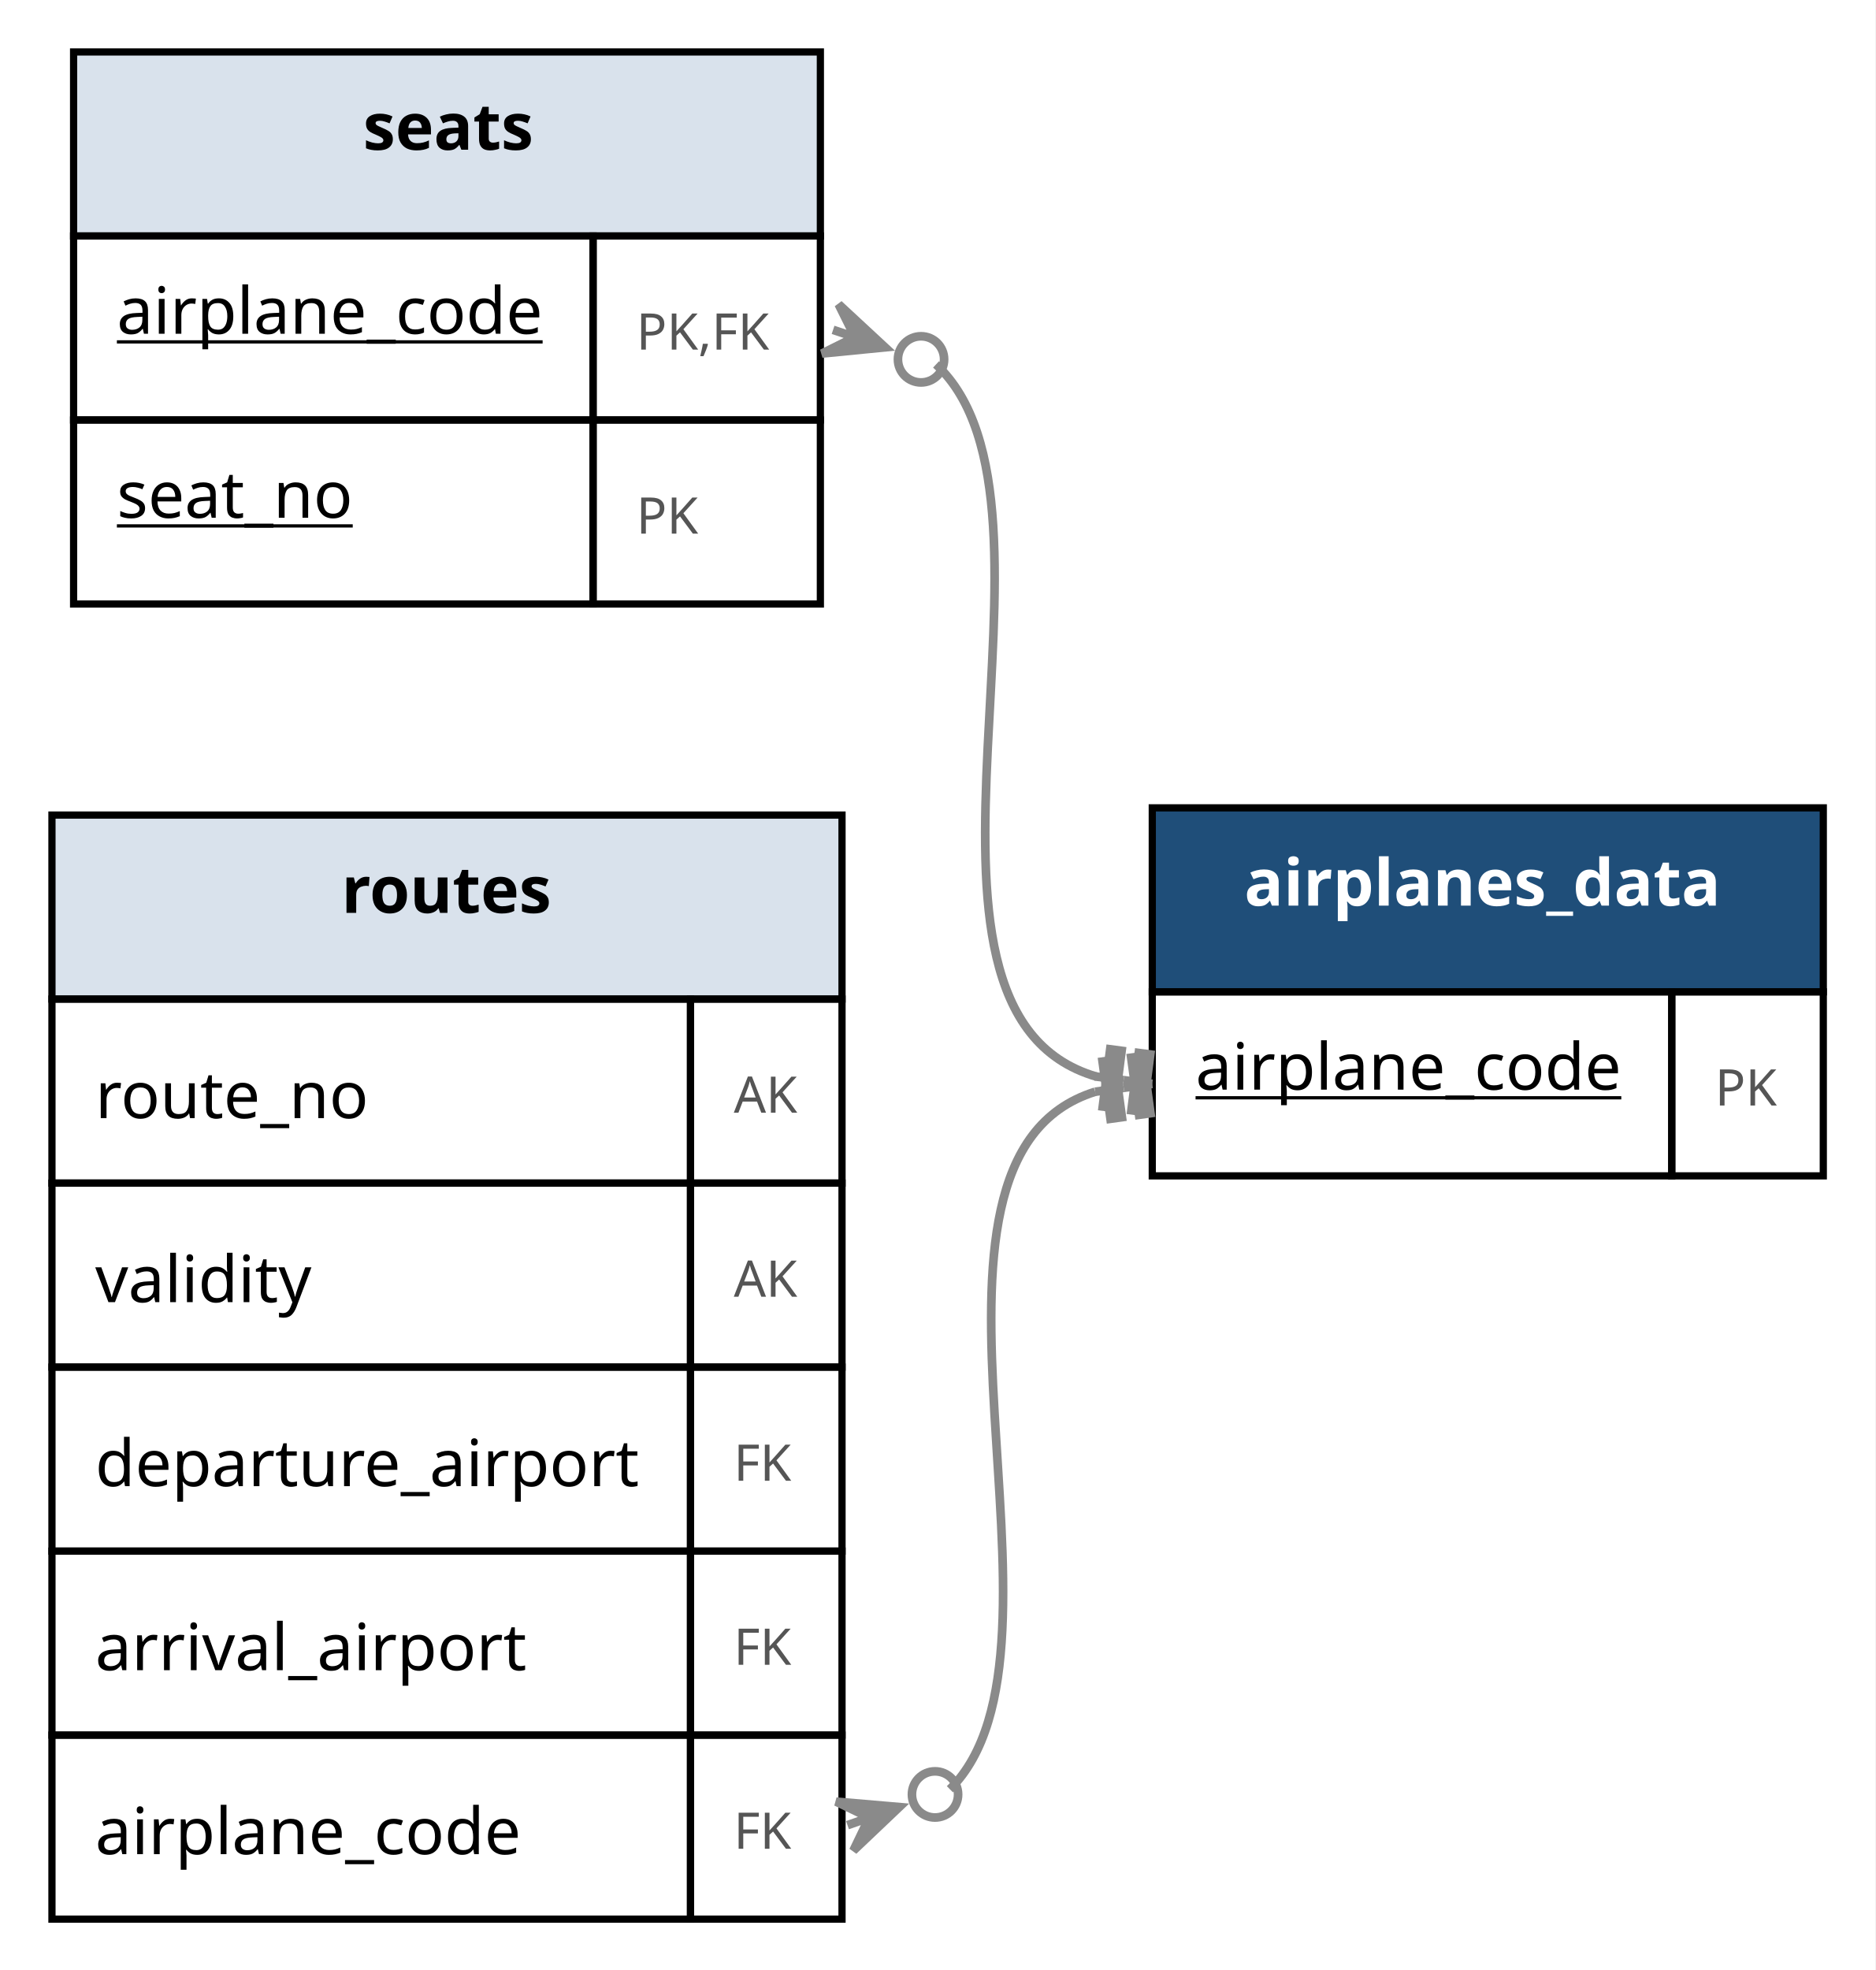
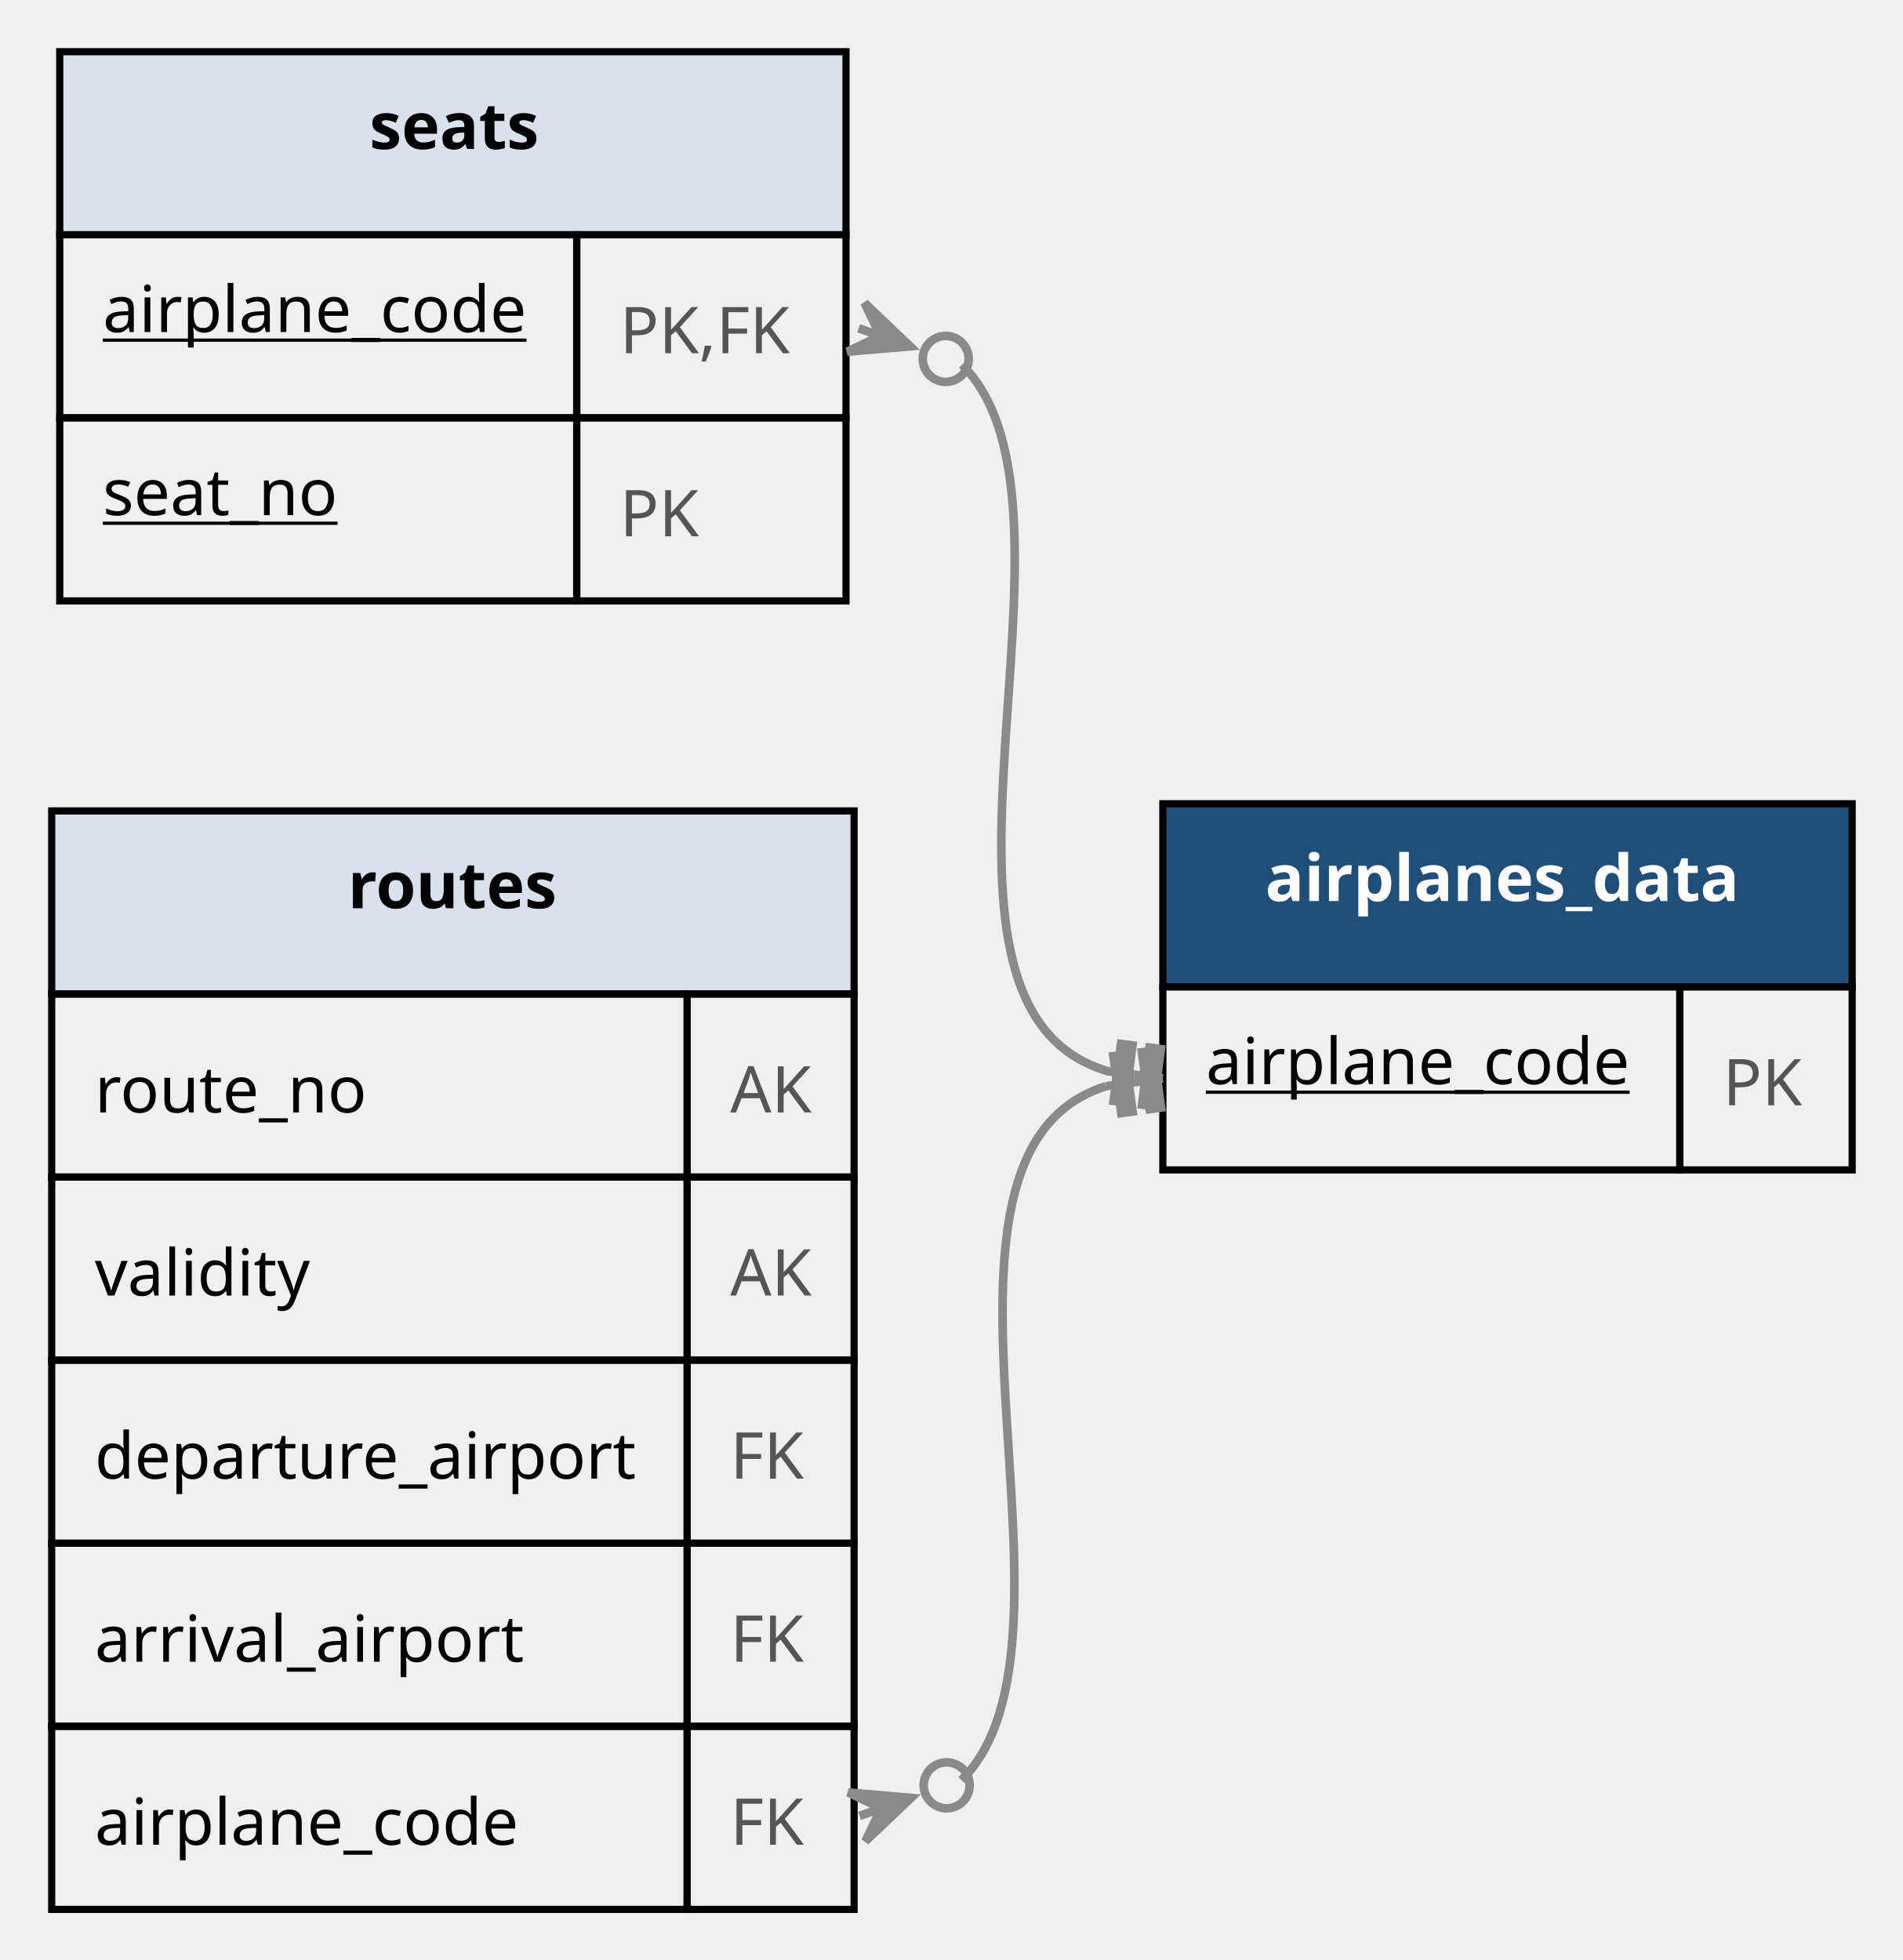
- <svg xmlns="http://www.w3.org/2000/svg" width="260pt" height="273pt" viewBox="0.00 0.00 260.00 273.00">
+ <svg xmlns="http://www.w3.org/2000/svg" width="265pt" height="273pt" viewBox="0.00 0.00 265.00 273.00">
  <g id="graph0" class="graph" transform="scale(1 1) rotate(0) translate(7.2 265.95)">
-     <polygon fill="white" stroke="none" points="-7.2,7.2 -7.2,-265.95 252.7,-265.95 252.7,7.2 -7.2,7.2" />
    <g id="node1" class="node">
-       <polygon fill="#1f4e79" stroke="none" points="152.5,-128.5 152.5,-154 245.5,-154 245.5,-128.5 152.5,-128.5" />
-       <polygon fill="none" stroke="#000000" points="152.5,-128.5 152.5,-154 245.5,-154 245.5,-128.5 152.5,-128.5" />
-       <text xml:space="preserve" text-anchor="start" x="165.25" y="-140.45" font-family="Noto Sans KR" font-weight="bold" font-size="9.00" fill="#ffffff">airplanes_data</text>
-       <polygon fill="none" stroke="#000000" points="152.5,-103 152.5,-128.5 224.5,-128.5 224.5,-103 152.5,-103" />
-       <text xml:space="preserve" text-anchor="start" x="158.5" y="-114.95" font-family="Noto Sans KR" text-decoration="underline" font-size="9.00">airplane_code</text>
-       <polygon fill="none" stroke="#000000" points="224.5,-103 224.5,-128.5 245.5,-128.5 245.5,-103 224.5,-103" />
-       <text xml:space="preserve" text-anchor="start" x="230.5" y="-112.75" font-family="Noto Sans KR" font-size="7.00" fill="#555555">PK</text>
+       <polygon fill="#1f4e79" stroke="none" points="154.75,-128.5 154.75,-154 250.75,-154 250.75,-128.5 154.75,-128.5" />
+       <polygon fill="none" stroke="#000000" points="154.75,-128.5 154.75,-154 250.75,-154 250.75,-128.5 154.75,-128.5" />
+       <text xml:space="preserve" text-anchor="start" x="169" y="-140.45" font-family="Noto Sans KR" font-weight="bold" font-size="9.00" fill="#ffffff">airplanes_data</text>
+       <polygon fill="none" stroke="#000000" points="154.75,-103 154.75,-128.5 226.75,-128.5 226.75,-103 154.75,-103" />
+       <text xml:space="preserve" text-anchor="start" x="160.75" y="-114.95" font-family="Noto Sans KR" text-decoration="underline" font-size="9.00">airplane_code</text>
+       <polygon fill="none" stroke="#000000" points="226.75,-103 226.75,-128.5 250.75,-128.5 250.75,-103 226.75,-103" />
+       <text xml:space="preserve" text-anchor="start" x="232.75" y="-112" font-family="Noto Sans KR" font-size="9.00" fill="#555555">PK</text>
    </g>
    <g id="node2" class="node">
-       <polygon fill="#d9e2ec" stroke="none" points="3,-233.25 3,-258.75 106.5,-258.75 106.5,-233.25 3,-233.25" />
-       <polygon fill="none" stroke="#000000" points="3,-233.25 3,-258.75 106.5,-258.75 106.5,-233.25 3,-233.25" />
-       <text xml:space="preserve" text-anchor="start" x="43.12" y="-245.2" font-family="Noto Sans KR" font-weight="bold" font-size="9.00" fill="#000000">seats</text>
-       <polygon fill="none" stroke="#000000" points="3,-207.75 3,-233.25 75,-233.25 75,-207.75 3,-207.75" />
-       <text xml:space="preserve" text-anchor="start" x="9" y="-219.7" font-family="Noto Sans KR" text-decoration="underline" font-size="9.00">airplane_code</text>
-       <polygon fill="none" stroke="#000000" points="75,-207.75 75,-233.25 106.5,-233.25 106.5,-207.75 75,-207.75" />
-       <text xml:space="preserve" text-anchor="start" x="81" y="-217.5" font-family="Noto Sans KR" font-size="7.00" fill="#555555">PK,FK</text>
-       <polygon fill="none" stroke="#000000" points="3,-182.25 3,-207.75 75,-207.75 75,-182.25 3,-182.25" />
-       <text xml:space="preserve" text-anchor="start" x="9" y="-194.2" font-family="Noto Sans KR" text-decoration="underline" font-size="9.00">seat_no</text>
-       <polygon fill="none" stroke="#000000" points="75,-182.25 75,-207.75 106.5,-207.75 106.5,-182.25 75,-182.25" />
-       <text xml:space="preserve" text-anchor="start" x="81" y="-192" font-family="Noto Sans KR" font-size="7.00" fill="#555555">PK</text>
+       <polygon fill="#d9e2ec" stroke="none" points="1.12,-233.25 1.12,-258.75 110.62,-258.75 110.62,-233.25 1.12,-233.25" />
+       <polygon fill="none" stroke="#000000" points="1.12,-233.25 1.12,-258.75 110.62,-258.75 110.62,-233.25 1.12,-233.25" />
+       <text xml:space="preserve" text-anchor="start" x="44.25" y="-245.2" font-family="Noto Sans KR" font-weight="bold" font-size="9.00" fill="#000000">seats</text>
+       <polygon fill="none" stroke="#000000" points="1.12,-207.75 1.12,-233.25 73.12,-233.25 73.12,-207.75 1.12,-207.75" />
+       <text xml:space="preserve" text-anchor="start" x="7.12" y="-219.7" font-family="Noto Sans KR" text-decoration="underline" font-size="9.00">airplane_code</text>
+       <polygon fill="none" stroke="#000000" points="73.12,-207.75 73.12,-233.25 110.62,-233.25 110.62,-207.75 73.12,-207.75" />
+       <text xml:space="preserve" text-anchor="start" x="79.12" y="-216.75" font-family="Noto Sans KR" font-size="9.00" fill="#555555">PK,FK</text>
+       <polygon fill="none" stroke="#000000" points="1.12,-182.25 1.12,-207.75 73.12,-207.75 73.12,-182.25 1.12,-182.25" />
+       <text xml:space="preserve" text-anchor="start" x="7.12" y="-194.2" font-family="Noto Sans KR" text-decoration="underline" font-size="9.00">seat_no</text>
+       <polygon fill="none" stroke="#000000" points="73.12,-182.25 73.12,-207.75 110.62,-207.75 110.62,-182.25 73.12,-182.25" />
+       <text xml:space="preserve" text-anchor="start" x="79.12" y="-191.25" font-family="Noto Sans KR" font-size="9.00" fill="#555555">PK</text>
    </g>
    <g id="edge1" class="edge">
-       <path fill="none" stroke="#8a8a8a" stroke-width="1.2" d="M122.53,-215.45C143.59,-195.91 113.15,-125.96 144.77,-116.75" />
-       <polygon fill="#8a8a8a" stroke="#8a8a8a" stroke-width="1.2" points="115.46,-217.82 106.73,-216.96 111.29,-219.23 108.26,-220.24 108.26,-220.24 108.26,-220.24 111.29,-219.23 109.03,-223.78 115.46,-217.82" />
-       <ellipse fill="none" stroke="#8a8a8a" stroke-width="1.2" cx="120.45" cy="-216.15" rx="3.2" ry="3.2" />
-       <polygon fill="#8a8a8a" stroke="#8a8a8a" stroke-width="1.2" points="151.19,-111.89 152.22,-119.82 150.63,-120.03 149.61,-112.09 151.19,-111.89" />
-       <polyline fill="none" stroke="#8a8a8a" stroke-width="1.2" points="152.5,-115.75 148.53,-116.26" />
-       <polygon fill="#8a8a8a" stroke="#8a8a8a" stroke-width="1.2" points="147.23,-112.4 148.25,-120.33 146.67,-120.54 145.64,-112.61 147.23,-112.4" />
-       <polyline fill="none" stroke="#8a8a8a" stroke-width="1.2" points="148.53,-116.26 144.57,-116.78" />
+       <path fill="none" stroke="#8a8a8a" stroke-width="1.2" d="M126.78,-215.16C146.82,-195.23 115.94,-125.87 147.11,-116.74" />
+       <polygon fill="#8a8a8a" stroke="#8a8a8a" stroke-width="1.2" points="119.55,-217.71 110.81,-216.97 115.4,-219.17 112.38,-220.23 112.38,-220.23 112.38,-220.23 115.4,-219.17 113.2,-223.76 119.55,-217.71" />
+       <ellipse fill="none" stroke="#8a8a8a" stroke-width="1.2" cx="124.51" cy="-215.96" rx="3.2" ry="3.2" />
+       <polygon fill="#8a8a8a" stroke="#8a8a8a" stroke-width="1.2" points="153.44,-111.89 154.47,-119.82 152.89,-120.03 151.85,-112.09 153.44,-111.89" />
+       <polyline fill="none" stroke="#8a8a8a" stroke-width="1.2" points="154.75,-115.75 150.78,-116.27" />
+       <polygon fill="#8a8a8a" stroke="#8a8a8a" stroke-width="1.2" points="149.47,-112.4 150.51,-120.34 148.92,-120.54 147.89,-112.61 149.47,-112.4" />
+       <polyline fill="none" stroke="#8a8a8a" stroke-width="1.2" points="150.78,-116.27 146.82,-116.78" />
    </g>
    <g id="node3" class="node">
-       <polygon fill="#d9e2ec" stroke="none" points="0,-127.5 0,-153 109.5,-153 109.5,-127.5 0,-127.5" />
-       <polygon fill="none" stroke="#000000" points="0,-127.5 0,-153 109.5,-153 109.5,-127.5 0,-127.5" />
-       <text xml:space="preserve" text-anchor="start" x="40.12" y="-139.45" font-family="Noto Sans KR" font-weight="bold" font-size="9.00" fill="#000000">routes</text>
+       <polygon fill="#d9e2ec" stroke="none" points="0,-127.5 0,-153 111.75,-153 111.75,-127.5 0,-127.5" />
+       <polygon fill="none" stroke="#000000" points="0,-127.5 0,-153 111.75,-153 111.75,-127.5 0,-127.5" />
+       <text xml:space="preserve" text-anchor="start" x="41.25" y="-139.45" font-family="Noto Sans KR" font-weight="bold" font-size="9.00" fill="#000000">routes</text>
      <polygon fill="none" stroke="#000000" points="0,-102 0,-127.5 88.5,-127.5 88.5,-102 0,-102" />
      <text xml:space="preserve" text-anchor="start" x="6" y="-111" font-family="Noto Sans KR" font-size="9.00">route_no</text>
-       <polygon fill="none" stroke="#000000" points="88.5,-102 88.5,-127.5 109.5,-127.5 109.5,-102 88.5,-102" />
-       <text xml:space="preserve" text-anchor="start" x="94.5" y="-111.75" font-family="Noto Sans KR" font-size="7.00" fill="#555555">AK</text>
+       <polygon fill="none" stroke="#000000" points="88.5,-102 88.5,-127.5 111.75,-127.5 111.75,-102 88.5,-102" />
+       <text xml:space="preserve" text-anchor="start" x="94.5" y="-111" font-family="Noto Sans KR" font-size="9.00" fill="#555555">AK</text>
      <polygon fill="none" stroke="#000000" points="0,-76.5 0,-102 88.5,-102 88.5,-76.5 0,-76.5" />
      <text xml:space="preserve" text-anchor="start" x="6" y="-85.5" font-family="Noto Sans KR" font-size="9.00">validity</text>
-       <polygon fill="none" stroke="#000000" points="88.5,-76.5 88.5,-102 109.5,-102 109.5,-76.5 88.5,-76.5" />
-       <text xml:space="preserve" text-anchor="start" x="94.5" y="-86.25" font-family="Noto Sans KR" font-size="7.00" fill="#555555">AK</text>
+       <polygon fill="none" stroke="#000000" points="88.5,-76.5 88.5,-102 111.75,-102 111.75,-76.5 88.5,-76.5" />
+       <text xml:space="preserve" text-anchor="start" x="94.5" y="-85.5" font-family="Noto Sans KR" font-size="9.00" fill="#555555">AK</text>
      <polygon fill="none" stroke="#000000" points="0,-51 0,-76.5 88.5,-76.5 88.5,-51 0,-51" />
      <text xml:space="preserve" text-anchor="start" x="6" y="-60" font-family="Noto Sans KR" font-size="9.00">departure_airport</text>
-       <polygon fill="none" stroke="#000000" points="88.5,-51 88.5,-76.5 109.5,-76.5 109.5,-51 88.5,-51" />
-       <text xml:space="preserve" text-anchor="start" x="94.5" y="-60.75" font-family="Noto Sans KR" font-size="7.00" fill="#555555">FK</text>
+       <polygon fill="none" stroke="#000000" points="88.5,-51 88.5,-76.5 111.75,-76.5 111.75,-51 88.5,-51" />
+       <text xml:space="preserve" text-anchor="start" x="94.5" y="-60" font-family="Noto Sans KR" font-size="9.00" fill="#555555">FK</text>
      <polygon fill="none" stroke="#000000" points="0,-25.5 0,-51 88.5,-51 88.5,-25.5 0,-25.5" />
      <text xml:space="preserve" text-anchor="start" x="6" y="-34.5" font-family="Noto Sans KR" font-size="9.00">arrival_airport</text>
-       <polygon fill="none" stroke="#000000" points="88.5,-25.5 88.5,-51 109.5,-51 109.5,-25.5 88.5,-25.5" />
-       <text xml:space="preserve" text-anchor="start" x="94.5" y="-35.25" font-family="Noto Sans KR" font-size="7.00" fill="#555555">FK</text>
+       <polygon fill="none" stroke="#000000" points="88.5,-25.5 88.5,-51 111.75,-51 111.75,-25.5 88.5,-25.5" />
+       <text xml:space="preserve" text-anchor="start" x="94.5" y="-34.5" font-family="Noto Sans KR" font-size="9.00" fill="#555555">FK</text>
      <polygon fill="none" stroke="#000000" points="0,0 0,-25.5 88.5,-25.5 88.5,0 0,0" />
      <text xml:space="preserve" text-anchor="start" x="6" y="-9" font-family="Noto Sans KR" font-size="9.00">airplane_code</text>
-       <polygon fill="none" stroke="#000000" points="88.5,0 88.5,-25.5 109.5,-25.5 109.5,0 88.5,0" />
-       <text xml:space="preserve" text-anchor="start" x="94.5" y="-9.75" font-family="Noto Sans KR" font-size="7.00" fill="#555555">FK</text>
+       <polygon fill="none" stroke="#000000" points="88.5,0 88.5,-25.5 111.75,-25.5 111.75,0 88.5,0" />
+       <text xml:space="preserve" text-anchor="start" x="94.5" y="-9" font-family="Noto Sans KR" font-size="9.00" fill="#555555">FK</text>
    </g>
    <g id="edge2" class="edge">
-       <path fill="none" stroke="#8a8a8a" stroke-width="1.2" d="M124.45,-18C144.22,-37.51 114.46,-105.23 144.59,-114.66" />
-       <polygon fill="#8a8a8a" stroke="#8a8a8a" stroke-width="1.2" points="117.43,-15.53 111.07,-9.49 113.27,-14.07 110.26,-13.02 110.26,-13.02 110.26,-13.02 113.27,-14.07 108.69,-16.28 117.43,-15.53" />
-       <ellipse fill="none" stroke="#8a8a8a" stroke-width="1.2" cx="122.39" cy="-17.28" rx="3.2" ry="3.2" />
-       <polygon fill="#8a8a8a" stroke="#8a8a8a" stroke-width="1.2" points="152.25,-111.68 151.16,-119.6 149.58,-119.38 150.67,-111.46 152.25,-111.68" />
-       <polyline fill="none" stroke="#8a8a8a" stroke-width="1.2" points="152.5,-115.75 148.54,-115.2" />
-       <polygon fill="#8a8a8a" stroke="#8a8a8a" stroke-width="1.2" points="148.29,-111.13 147.2,-119.06 145.61,-118.84 146.71,-110.91 148.29,-111.13" />
-       <polyline fill="none" stroke="#8a8a8a" stroke-width="1.2" points="148.54,-115.2 144.58,-114.66" />
+       <path fill="none" stroke="#8a8a8a" stroke-width="1.2" d="M126.7,-18C146.47,-37.51 116.71,-105.23 146.84,-114.66" />
+       <polygon fill="#8a8a8a" stroke="#8a8a8a" stroke-width="1.2" points="119.68,-15.53 113.32,-9.49 115.52,-14.07 112.51,-13.02 112.51,-13.02 112.51,-13.02 115.52,-14.07 110.94,-16.28 119.68,-15.53" />
+       <ellipse fill="none" stroke="#8a8a8a" stroke-width="1.2" cx="124.64" cy="-17.28" rx="3.2" ry="3.2" />
+       <polygon fill="#8a8a8a" stroke="#8a8a8a" stroke-width="1.2" points="154.5,-111.68 153.41,-119.6 151.83,-119.38 152.92,-111.46 154.5,-111.68" />
+       <polyline fill="none" stroke="#8a8a8a" stroke-width="1.2" points="154.75,-115.75 150.79,-115.2" />
+       <polygon fill="#8a8a8a" stroke="#8a8a8a" stroke-width="1.2" points="150.54,-111.13 149.45,-119.06 147.86,-118.84 148.96,-110.91 150.54,-111.13" />
+       <polyline fill="none" stroke="#8a8a8a" stroke-width="1.2" points="150.79,-115.2 146.83,-114.66" />
    </g>
  </g>
</svg>
